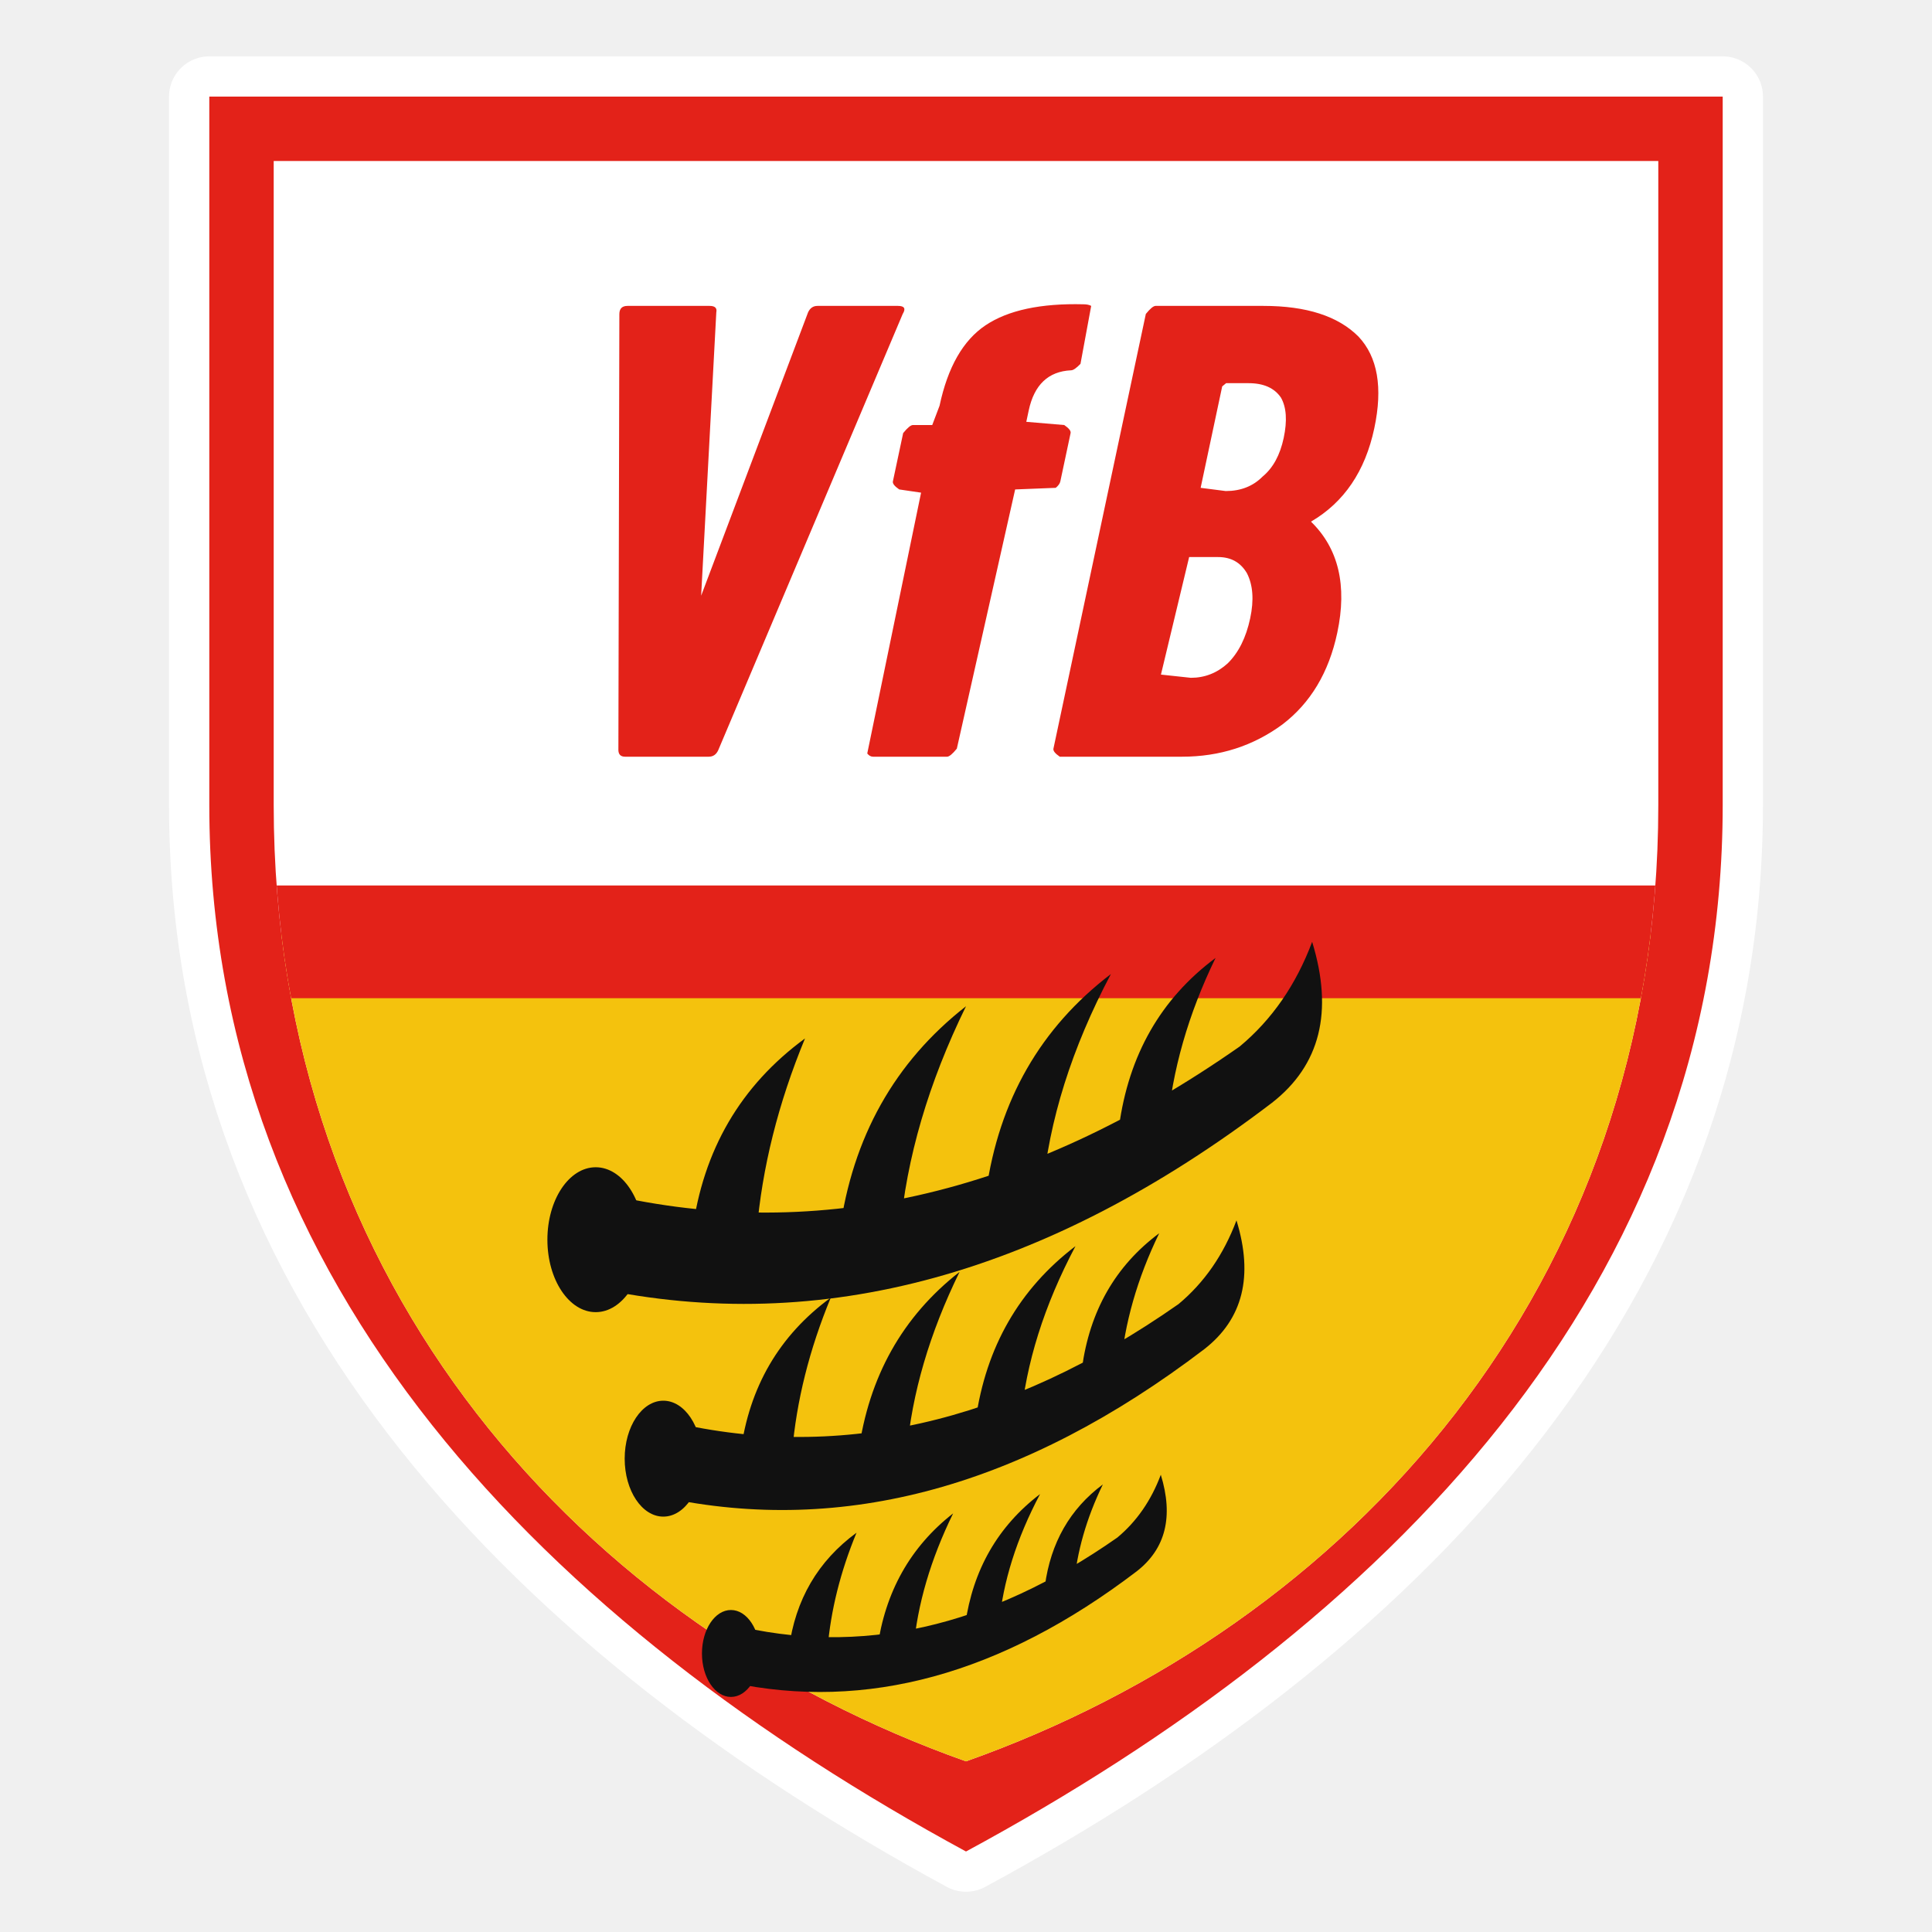
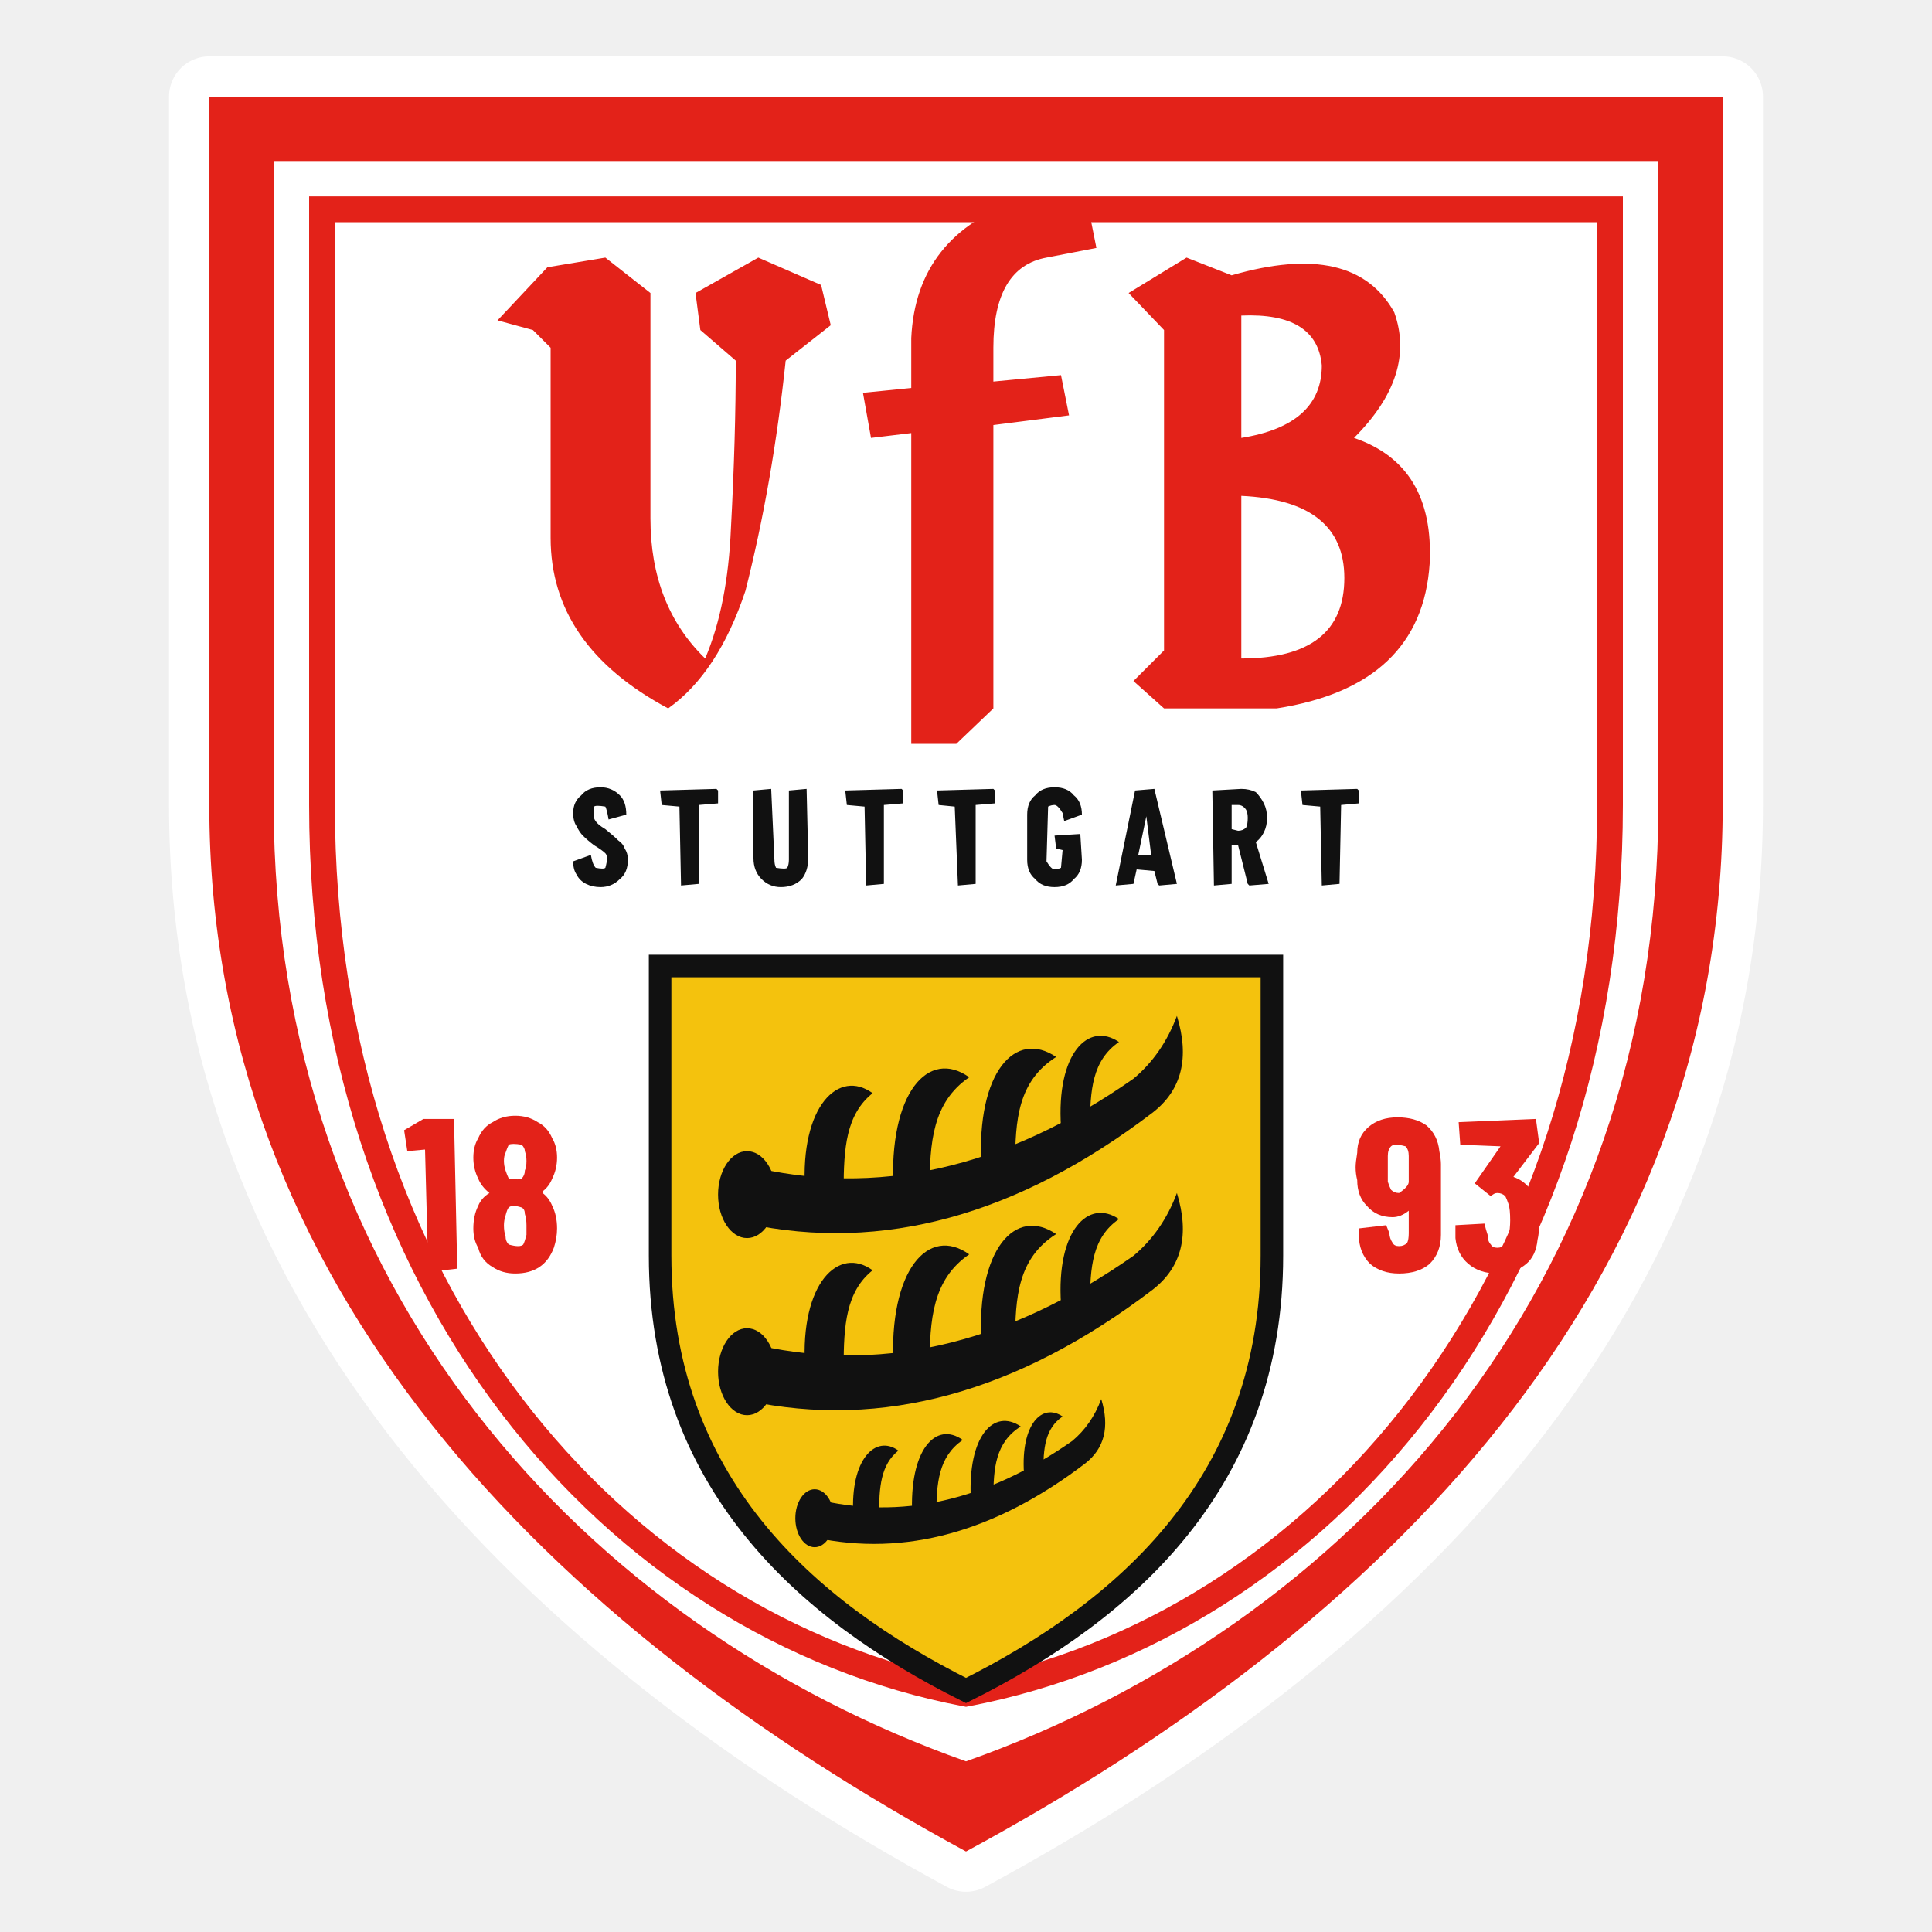
<svg xmlns="http://www.w3.org/2000/svg" viewBox="0 0 120 120" width="120" height="120">
  <defs>
    <clipPath id="c-vfb-stuttgart">
      <path d="M17 10L103 10L103 50C103 80 83.7 101 60 109.4C36.3 101 17 80 17 50Z" />
    </clipPath>
  </defs>
  <path d="M13 6L107 6L107 50C107 80 85.9 101 60 115C34.2 101 13 80 13 50Z" fill="#fff" stroke="#fff" stroke-width="5" stroke-linejoin="round" />
  <path d="M13 6L107 6L107 50C107 80 85.9 101 60 115C34.2 101 13 80 13 50Z" fill="#e32219" />
  <path d="M17 10L103 10L103 50C103 80 83.7 101 60 109.4C36.3 101 17 80 17 50Z" fill="#fff" />
-   <g clip-path="url(#c-vfb-stuttgart)">
-     <rect x="0" y="58" width="120" height="62" fill="#f4c20d" />
-   </g>
-   <g clip-path="url(#c-vfb-stuttgart)">
-     <rect x="0" y="55" width="120" height="7" fill="#e32219" />
-   </g>
-   <g transform="translate(60 33) skewX(-12) translate(-60 -33)">
-     <path d="M41.3 46.6L35.6 19.5Q35.5 19 36 19L41.1 19Q41.6 19 41.6 19.4L44.4 37L47.3 19.4Q47.4 19 47.8 19L52.8 19Q53.4 19 53.2 19.5L47.5 46.6Q47.4 47 47 47L41.8 47Q41.4 47 41.3 46.6ZM65.2 26.9L65.2 29.9Q65.2 30.1 65 30.3L62.5 30.4L62.3 46.5Q62 47 61.8 47L57.2 47Q57 47 56.8 46.8L56.7 30.6L55.3 30.4Q54.8 30.1 54.8 29.9L54.8 26.9Q55.1 26.4 55.3 26.4L56.5 26.4L56.7 25.2Q56.7 21.6 58.5 20.2Q60.3 18.8 64.3 18.9Q64.6 18.9 64.8 19L64.9 22.6Q64.6 23 64.4 23Q62.3 23.1 62.3 25.5L62.3 26.2L64.7 26.4Q65.2 26.7 65.2 26.9ZM76.4 47L68.8 47Q68.3 46.7 68.3 46.5L68.3 19.5Q68.6 19 68.8 19L75.5 19Q79.5 19 81.8 20.9Q84 22.8 84 26.6Q84 30.6 81.3 32.4Q84.4 34.9 84.4 39.3Q84.4 43 82.2 45Q79.9 47 76.4 47ZM74 24L74 30.3L75.6 30.5Q77 30.5 77.7 29.6Q78.5 28.8 78.5 27.2Q78.5 25.6 77.8 24.7Q77 23.8 75.6 23.8L74.2 23.8ZM78.8 38.4Q78.8 36.7 78 35.6Q77.2 34.6 76 34.6L74.2 34.6L74 41.9L75.9 42.1Q77.2 42.1 78 41.2Q78.8 40.2 78.8 38.4Z" fill="#e32219" />
-   </g>
-   <g transform="translate(58 70) scale(0.5) translate(-50 -50)">
-     <path d="M8 58Q48 68 88 40Q94 35 97 27Q101 40 92 47Q50 79 8 70ZM20 63Q22 47.8 34 39Q29 51.1 28 63ZM38.3 63Q40.7 45.4 54 35Q47 49.3 45.8 63ZM56.5 58Q58.9 41 72 31Q64.7 44.8 63.5 58ZM73 50Q74.8 36.6 85 29Q79.9 39.5 79 50Z" fill="#111" />
+   <path d="M20 13L100 13L100 50C100 80 82 101 60 105.2C38 101 20 80 20 50Z" fill="none" stroke="#e32219" stroke-width="1.6" />
+   <path d="M30.9 19.9L34 16.6L37.6 16L40.4 18.2L40.4 32.2Q40.4 37.6 43.8 40.9L41.5 44Q34.2 40.1 34.2 33.4L34.2 21.6L33.1 20.5ZM43.2 18.2L47.1 16L51 17.7L51.6 20.2L48.8 22.4Q48 30 46.3 36.7Q44.6 41.8 41.5 44L43.8 40.9Q45.2 37.6 45.4 32.8Q45.7 27.2 45.7 22.4L43.5 20.5ZM56.6 46.2L56.6 21Q56.9 14.6 63.4 12.4L67.6 12.9L68.1 15.4L65 16Q61.7 16.6 61.7 21.6L61.7 44L59.4 46.2ZM53.6 24.4L56.6 24.1L56.6 26.9L54.1 27.2ZM61.7 23.7L65.9 23.3L66.4 25.8L61.7 26.4ZM70.1 18.2L73.7 16L76.5 17.1Q84.1 14.9 86.6 19.4Q88 23.3 84.1 27.2Q89.1 28.9 88.8 35Q88.3 42.6 79.3 44L72.3 44L70.4 42.3L72.3 40.4L72.3 20.5ZM77.1 19.6L77.1 27.2Q82.1 26.4 82.1 22.7Q81.8 19.4 77.1 19.6ZM77.1 30.8L77.1 40.9Q83.5 40.9 83.5 35.9Q83.5 31.1 77.1 30.8Z" fill="#e32219" fill-rule="evenodd" />
+   <path d="M35.6 53.5L36.7 53.1Q36.8 53.7 37 53.9Q37.5 54 37.6 53.9Q37.8 53.2 37.6 53Q37.4 52.8 36.9 52.5Q36.5 52.2 36.2 51.9Q36 51.7 35.8 51.3Q35.6 51 35.6 50.5Q35.6 49.8 36.1 49.4Q36.5 48.9 37.3 48.9Q38 48.9 38.5 49.4Q38.9 49.8 38.9 50.6L37.8 50.9Q37.7 50.3 37.6 50.1Q37 50 36.9 50.1Q36.8 50.8 37 51Q37.1 51.2 37.6 51.5Q38.1 51.9 38.4 52.2Q38.7 52.4 38.8 52.7Q39 53 39 53.4Q39 54.2 38.5 54.6Q38 55.1 37.3 55.1Q36.8 55.1 36.4 54.9Q36 54.7 35.8 54.3Q35.6 54 35.6 53.5ZM44.6 49.1L44.6 49.9L43.4 50L43.4 54.9L42.3 55L42.2 50.1L41.1 50L41 49.1L44.5 49ZM46.8 53.3L46.8 49.1L47.9 49L48.1 53.4Q48.1 53.7 48.2 53.9Q48.8 54 48.9 53.9Q49 53.7 49 53.4L49 49.1L50.1 49L50.2 53.3Q50.2 54.1 49.8 54.6Q49.3 55.1 48.5 55.1Q47.8 55.1 47.3 54.6Q46.8 54.1 46.8 53.3ZM56.1 49.1L56.1 49.9L54.9 50L54.9 54.9L53.8 55L53.7 50.1L52.6 50L52.5 49.1L56 49ZM61.8 49.1L61.8 49.9L60.6 50L60.6 54.9L59.5 55L59.3 50.1L58.3 50L58.2 49.1L61.7 49ZM63.8 53.4L63.8 50.6Q63.8 49.8 64.3 49.4Q64.7 48.9 65.5 48.9Q66.3 48.9 66.7 49.4Q67.2 49.8 67.2 50.6L66.1 51L66 50.5Q65.7 50 65.5 50Q65.3 50 65.1 50.1L65 53.5Q65.3 54 65.5 54Q65.7 54 65.9 53.9L66 52.8L65.6 52.7L65.5 51.9L67.1 51.8L67.2 53.4Q67.2 54.2 66.7 54.6Q66.3 55.1 65.5 55.1Q64.7 55.1 64.3 54.6Q63.8 54.2 63.8 53.4ZM71.9 54.9L71.7 54.1L70.6 54L70.4 54.9L69.3 55L70.5 49.1L71.7 49L73.1 54.9L72 55ZM70.8 53.1L71.5 53.1L71.2 50.7L70.7 53.1ZM77.5 54.9L76.9 52.5L76.5 52.5L76.5 54.9L75.4 55L75.3 49.1L77.1 49Q77.6 49 78 49.2Q78.3 49.5 78.5 49.9Q78.7 50.3 78.7 50.8Q78.7 51.3 78.5 51.7Q78.3 52.1 78 52.3L78.8 54.9L77.6 55ZM76.5 50.1L76.5 51.5L76.9 51.6Q77.2 51.6 77.4 51.4Q77.5 51.2 77.5 50.8Q77.5 50.5 77.4 50.3Q77.2 50 76.9 50L76.5 50ZM84.4 49.1L84.4 49.9L83.3 50L83.2 54.9L82.1 55L82 50.1L80.9 50L80.8 49.1L84.3 49Z" fill="#111" />
+   <path d="M41 60L79 60L79 78C79 92 70 100 60 105C50 100 41 92 41 78Z" fill="#f4c20d" stroke="#111" stroke-width="1.4" />
+   <g transform="translate(59 70) scale(0.3) translate(-50 -50)">
+     <path d="M8 58Q48 68 88 40Q94 35 97 27Q101 40 92 47Q50 79 8 70ZM20 63C19 45.6 27 37.9 34 43C28.5 47.4 28 54.4 28 63ZM38.3 63C37.3 42.8 45.6 33.7 54 39.7C46.4 44.9 45.8 53.2 45.8 63ZM56.5 58C55.5 38.5 63.6 29.8 72 35.5C64.1 40.5 63.5 48.5 63.5 58ZM73 50C72 34.7 78.7 28.1 85 32.4C79.5 36.2 79 42.3 79 50Z" fill="#111" />
    <ellipse cx="8" cy="64" rx="6" ry="9" fill="#111" />
  </g>
-   <g transform="translate(58 85) scale(0.4) translate(-50 -50)">
-     <path d="M8 58Q48 68 88 40Q94 35 97 27Q101 40 92 47Q50 79 8 70ZM20 63Q22 47.8 34 39Q29 51.1 28 63ZM38.3 63Q40.7 45.4 54 35Q47 49.3 45.8 63ZM56.5 58Q58.9 41 72 31Q64.7 44.8 63.5 58ZM73 50Q74.8 36.6 85 29Q79.9 39.5 79 50Z" fill="#111" />
+   <g transform="translate(59 81) scale(0.3) translate(-50 -50)">
+     <path d="M8 58Q48 68 88 40Q94 35 97 27Q101 40 92 47Q50 79 8 70ZM20 63C19 45.6 27 37.9 34 43C28.5 47.4 28 54.4 28 63ZM38.3 63C37.3 42.8 45.6 33.7 54 39.7C46.4 44.9 45.8 53.2 45.8 63ZM56.5 58C55.5 38.5 63.6 29.8 72 35.5C64.1 40.5 63.5 48.5 63.5 58ZM73 50C72 34.7 78.7 28.1 85 32.4C79.5 36.2 79 42.3 79 50Z" fill="#111" />
    <ellipse cx="8" cy="64" rx="6" ry="9" fill="#111" />
  </g>
-   <g transform="translate(58 98.5) scale(0.3) translate(-50 -50)">
-     <path d="M8 58Q48 68 88 40Q94 35 97 27Q101 40 92 47Q50 79 8 70ZM20 63Q22 47.8 34 39Q29 51.1 28 63ZM38.3 63Q40.7 45.4 54 35Q47 49.3 45.8 63ZM56.5 58Q58.9 41 72 31Q64.7 44.8 63.5 58ZM73 50Q74.8 36.6 85 29Q79.9 39.5 79 50Z" fill="#111" />
+   <g transform="translate(59 91.5) scale(0.2) translate(-50 -50)">
+     <path d="M8 58Q48 68 88 40Q94 35 97 27Q101 40 92 47Q50 79 8 70ZM20 63C19 45.6 27 37.9 34 43C28.5 47.4 28 54.4 28 63ZM38.3 63C37.3 42.8 45.6 33.7 54 39.7C46.4 44.9 45.8 53.2 45.8 63ZM56.5 58C55.5 38.5 63.6 29.8 72 35.5C64.1 40.5 63.5 48.5 63.5 58ZM73 50C72 34.7 78.7 28.1 85 32.4C79.5 36.2 79 42.3 79 50Z" fill="#111" />
    <ellipse cx="8" cy="64" rx="6" ry="9" fill="#111" />
  </g>
+   <path d="M26.6 69.5L28.2 69.5L28.4 78.8L26.6 79L26.4 71.4L25.3 71.5L25.1 70.2L26.3 69.5ZM33.7 74.1Q34.1 74.4 34.3 74.9Q34.6 75.5 34.6 76.3Q34.6 76.9 34.4 77.5Q34.1 78.3 33.5 78.7Q32.9 79.1 32 79.1Q31.2 79.1 30.6 78.7Q29.9 78.3 29.7 77.5Q29.4 77 29.4 76.3Q29.4 75.5 29.7 74.9Q29.9 74.4 30.4 74.1Q29.9 73.7 29.7 73.2Q29.4 72.6 29.4 71.9Q29.4 71.2 29.7 70.7Q30 70 30.6 69.7Q31.2 69.3 32 69.3Q32.8 69.3 33.4 69.7Q34 70 34.3 70.7Q34.6 71.2 34.6 71.9Q34.6 72.6 34.3 73.2Q34.1 73.7 33.7 74ZM31.3 72.1Q31.3 72.4 31.4 72.7Q31.5 73 31.6 73.2Q32.3 73.3 32.4 73.2Q32.6 73 32.6 72.7Q32.7 72.5 32.7 72.1Q32.7 71.8 32.6 71.5Q32.6 71.3 32.4 71.1Q31.8 71 31.6 71.1Q31.5 71.3 31.4 71.6Q31.3 71.8 31.3 72.1ZM32.7 76.1Q32.7 75.7 32.6 75.4Q32.6 75.1 32.4 75Q31.8 74.8 31.6 75Q31.5 75.1 31.4 75.5Q31.3 75.8 31.3 76.1Q31.3 76.5 31.4 76.8Q31.4 77.1 31.6 77.3Q32.3 77.5 32.5 77.3Q32.6 77.1 32.7 76.7Q32.7 76.4 32.7 76.1Z" fill="#e32219" />
+   <path d="M86.9 79.1Q85.8 79.1 85.1 78.5Q84.4 77.8 84.4 76.7L84.4 76.3L86.1 76.1L86.3 76.6Q86.3 76.9 86.5 77.2Q86.6 77.4 86.9 77.4Q87.2 77.4 87.4 77.2Q87.5 77 87.5 76.6L87.5 75.2Q87 75.6 86.5 75.6Q85.5 75.6 84.9 74.9Q84.3 74.3 84.3 73.3Q84.2 72.9 84.2 72.5Q84.2 72.2 84.3 71.6Q84.3 70.6 85 70Q85.7 69.4 86.8 69.4Q87.9 69.4 88.6 69.9Q89.3 70.5 89.4 71.5Q89.5 72 89.5 72.3L89.5 76.7Q89.5 77.8 88.8 78.5Q88.1 79.1 86.9 79.1ZM87.5 72.6Q87.5 72.1 87.5 71.8Q87.5 71.4 87.3 71.2Q86.6 71 86.4 71.2Q86.2 71.4 86.2 71.8Q86.2 72.1 86.2 72.6Q86.2 72.9 86.2 73.4Q86.3 73.7 86.4 73.9Q86.6 74.1 86.9 74.1Q87.5 73.7 87.5 73.4Q87.5 73.1 87.5 72.6ZM95.6 76Q95.6 76.6 95.5 77Q95.4 78 94.8 78.5Q94.1 79.1 93 79.1Q91.9 79.1 91.2 78.5Q90.5 77.9 90.4 76.9Q90.4 76.6 90.4 76.1L92.2 76Q92.3 76.4 92.4 76.7Q92.4 77.1 92.6 77.3Q92.7 77.5 93 77.5Q93.3 77.5 93.5 77.3Q93.7 77.1 93.7 76.8Q93.8 76.3 93.8 75.8Q93.8 75.1 93.7 74.8Q93.6 74.5 93.5 74.3Q93.3 74.1 93 74.1Q92.8 74.1 92.6 74.3L91.6 73.5L93.2 71.2L90.7 71.1L90.6 69.7L95.4 69.5L95.6 71L94 73.1Q94.6 73.3 95 73.8Q95.4 74.3 95.5 75Q95.6 75.5 95.6 76Z" fill="#e32219" />
</svg>
